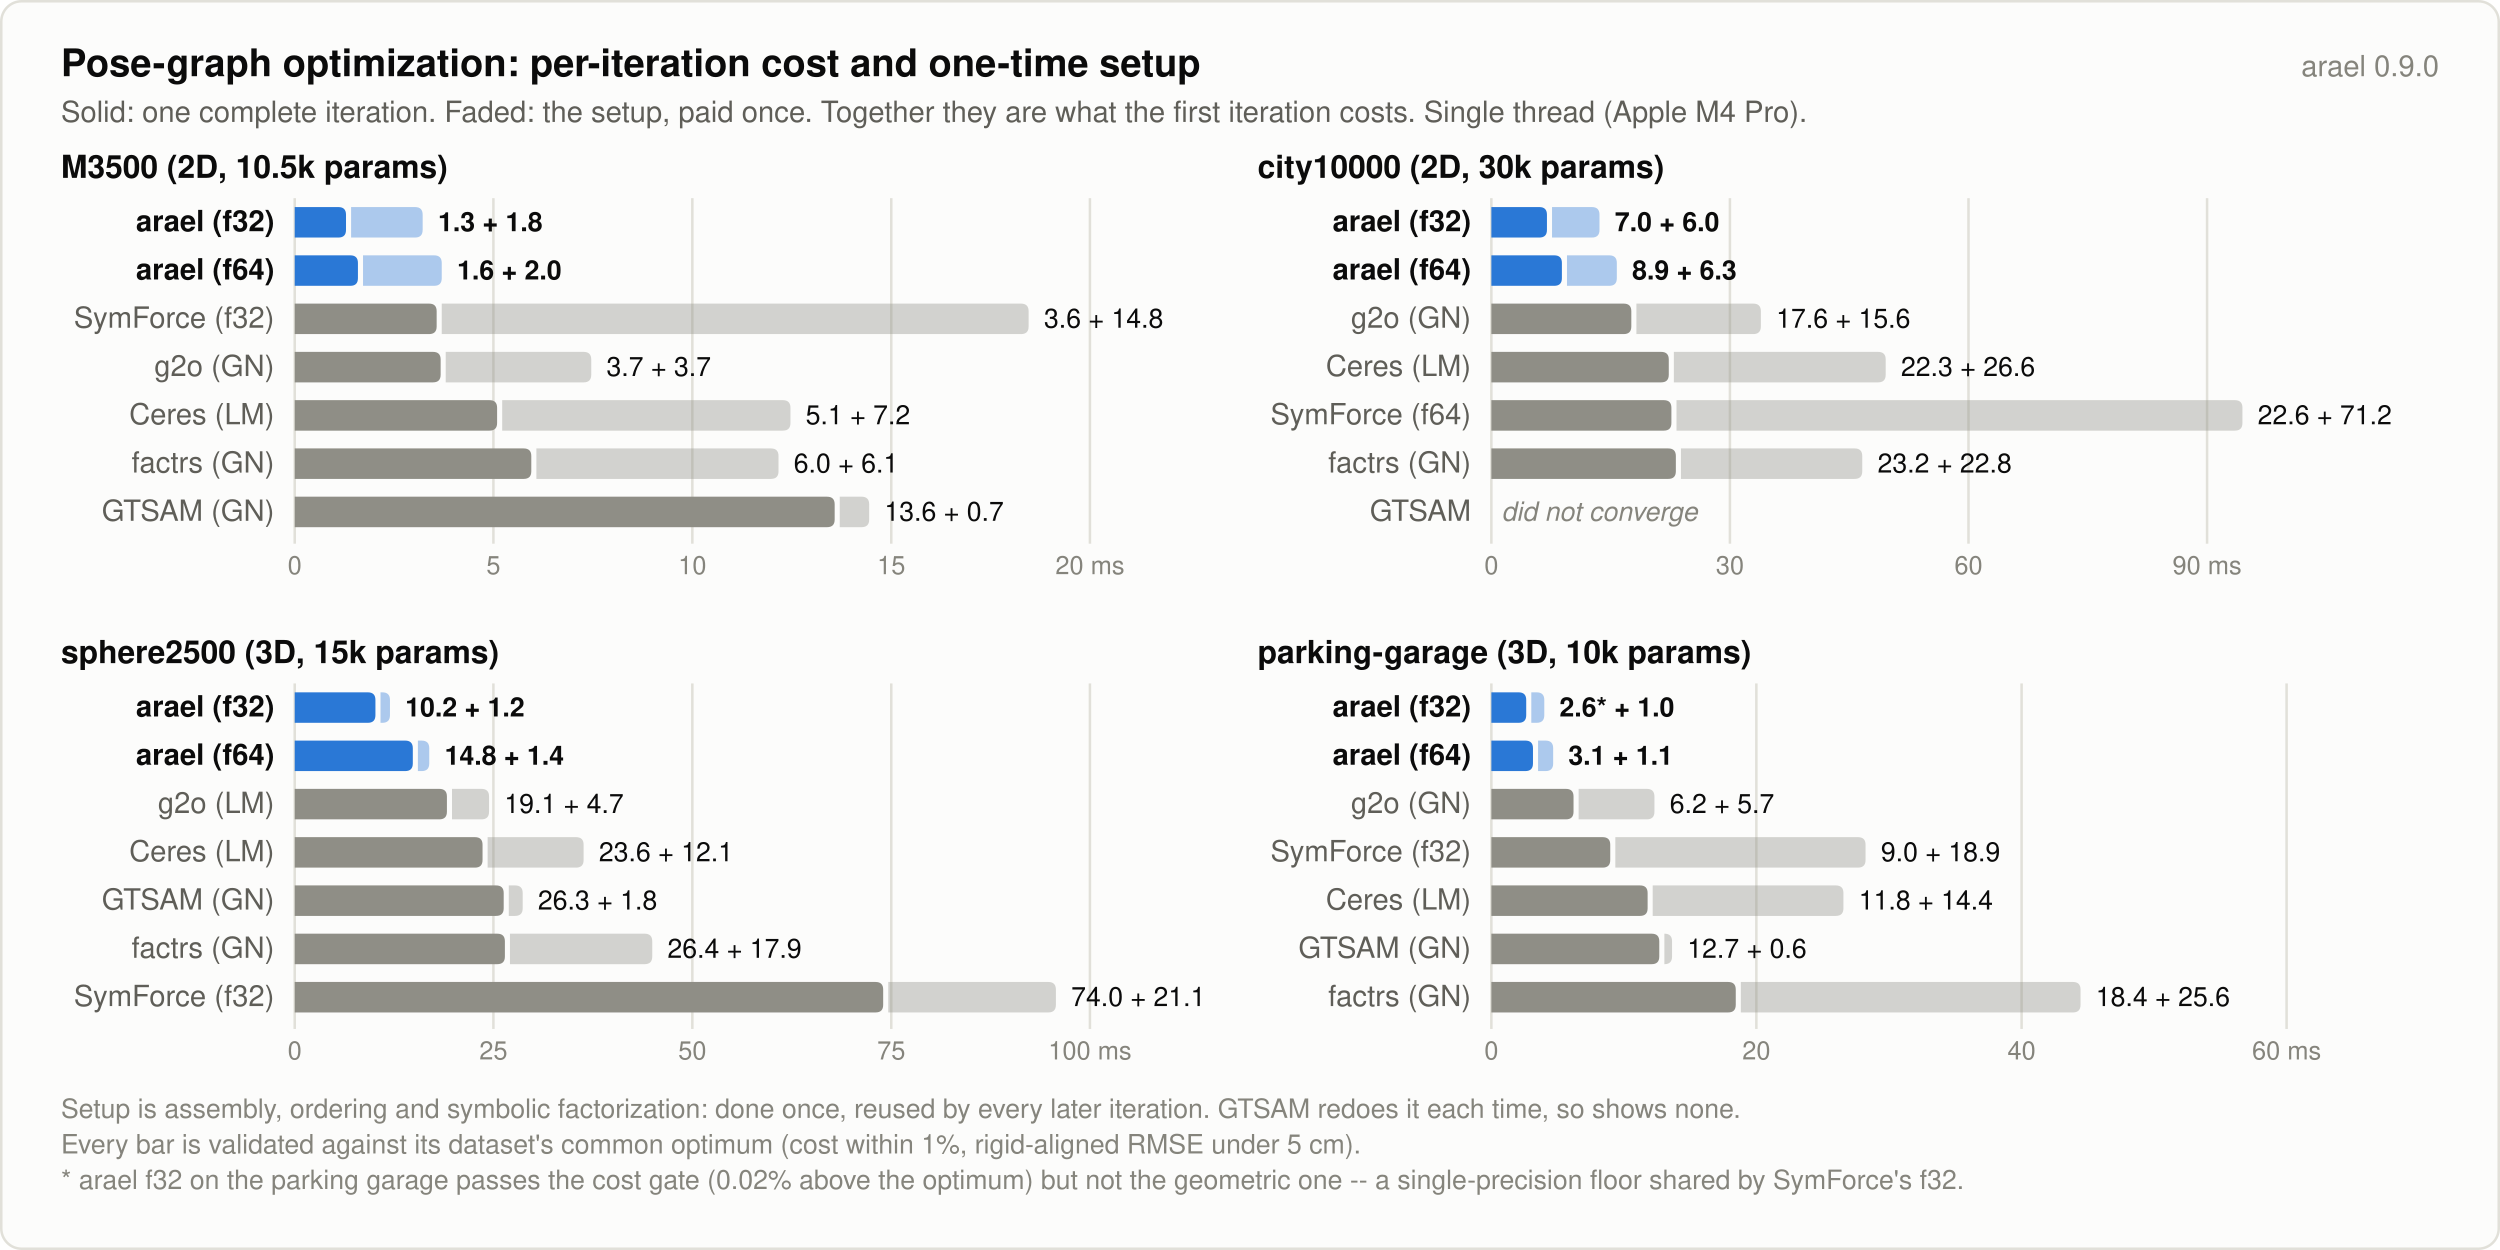
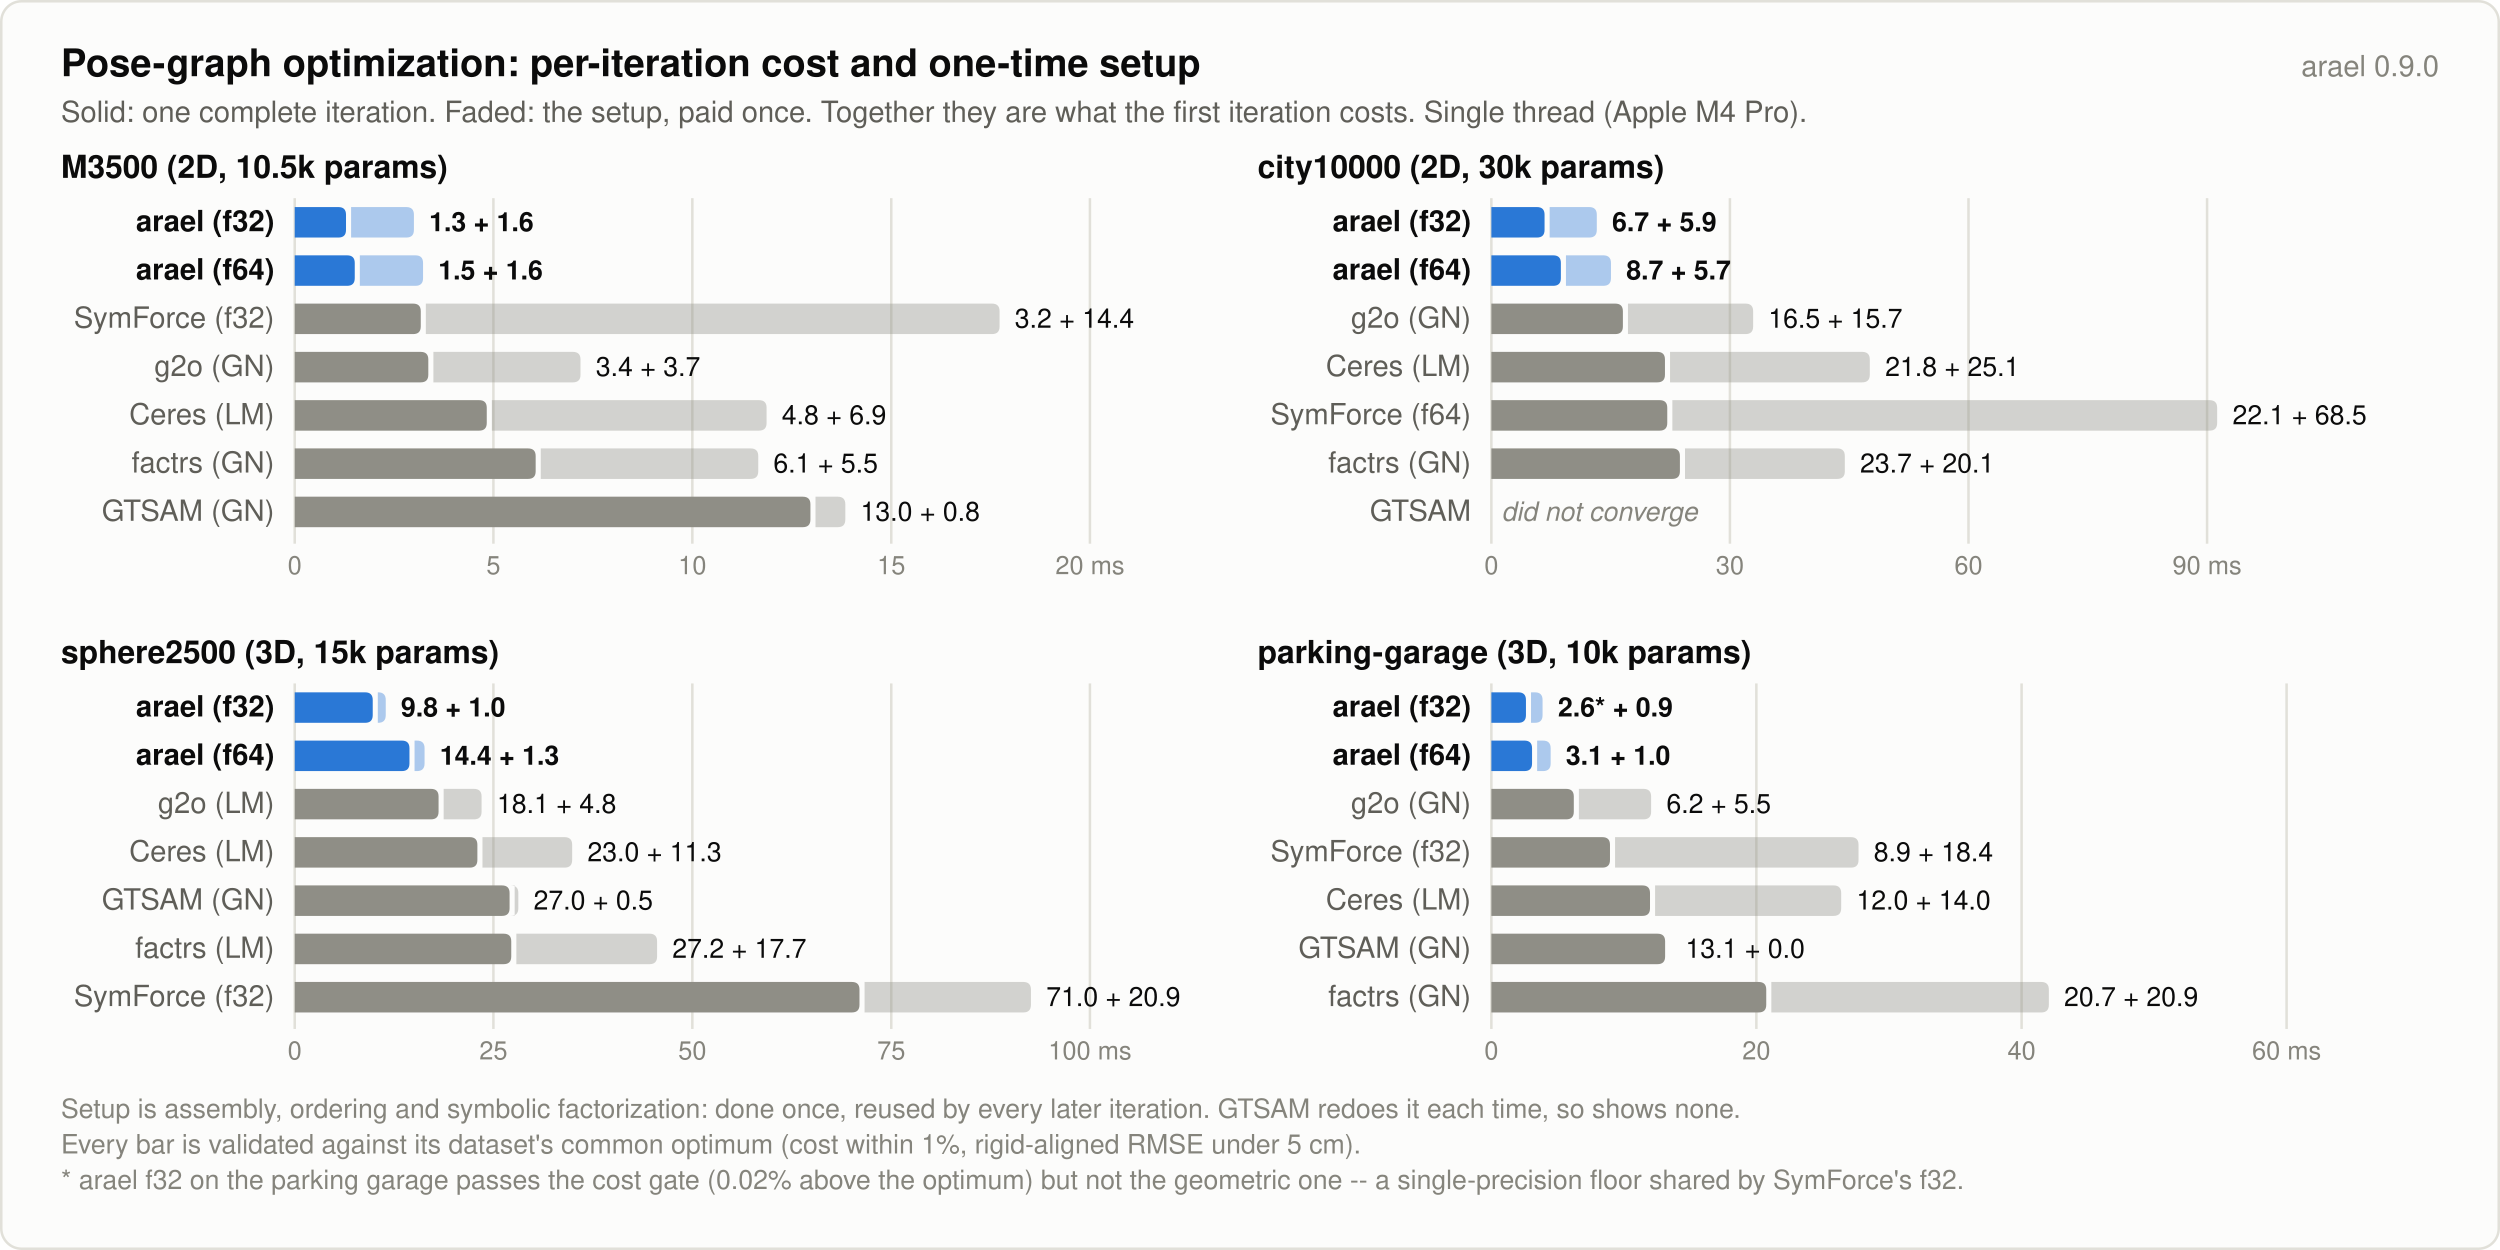
<svg xmlns="http://www.w3.org/2000/svg" width="984" height="492" viewBox="0 0 984 492" font-family="ui-sans-serif, system-ui, -apple-system, 'Segoe UI', Helvetica, Arial, sans-serif">
  <rect x="0.5" y="0.5" width="983" height="491" rx="8" fill="#fcfcfb" stroke="#e1e0d9" />
  <text x="24" y="30" font-size="15" font-weight="600" fill="#0b0b0b">Pose-graph optimization: per-iteration cost and one-time setup</text>
  <text x="960" y="30" font-size="11.5" text-anchor="end" fill="#85847c">arael 0.9.0</text>
  <text x="24" y="48" font-size="11.5" fill="#5f5e58">Solid: one complete iteration. Faded: the setup, paid once. Together they are what the first iteration costs. Single thread (Apple M4 Pro).</text>
  <text x="24" y="70" font-size="12.5" font-weight="600" fill="#0b0b0b">M3500 (2D, 10.5k params)</text>
  <line x1="116.0" y1="78" x2="116.0" y2="214" stroke="#e1e0d9" stroke-width="1" />
  <text x="116.0" y="226" font-size="10" text-anchor="middle" fill="#85847c">0</text>
  <line x1="194.2" y1="78" x2="194.2" y2="214" stroke="#e1e0d9" stroke-width="1" />
  <text x="194.2" y="226" font-size="10" text-anchor="middle" fill="#85847c">5</text>
  <line x1="272.5" y1="78" x2="272.5" y2="214" stroke="#e1e0d9" stroke-width="1" />
  <text x="272.5" y="226" font-size="10" text-anchor="middle" fill="#85847c">10</text>
  <line x1="350.8" y1="78" x2="350.8" y2="214" stroke="#e1e0d9" stroke-width="1" />
  <text x="350.8" y="226" font-size="10" text-anchor="middle" fill="#85847c">15</text>
  <line x1="429.0" y1="78" x2="429.0" y2="214" stroke="#e1e0d9" stroke-width="1" />
  <text x="429.0" y="226" font-size="10" text-anchor="middle" fill="#85847c">20 ms</text>
  <text x="108" y="91.0" font-size="11.5" text-anchor="end" font-weight="600" fill="#0b0b0b">arael (f32)</text>
  <path d="M116,81.5 L133.189,81.5 Q136.189,81.5 136.189,84.5 L136.189,90.5 Q136.189,93.5 133.189,93.5 L116,93.5 Z" fill="#2a78d6" />
-   <path d="M138.189,81.5 L163.358,81.5 Q166.358,81.5 166.358,84.5 L166.358,90.5 Q166.358,93.5 163.358,93.5 L138.189,93.5 Z" fill="#2a78d6" fill-opacity="0.38" />
-   <text x="172.4" y="91.0" font-size="10.5" font-weight="600" fill="#0b0b0b">1.3 + 1.8</text>
+   <path d="M138.189,81.5 L159.916,81.5 Q162.916,81.5 162.916,84.5 L162.916,90.5 Q162.916,93.5 159.916,93.5 L138.189,93.5 Z" fill="#2a78d6" fill-opacity="0.38" />
+   <text x="168.9" y="91.0" font-size="10.5" font-weight="600" fill="#0b0b0b">1.3 + 1.6</text>
  <text x="108" y="110.0" font-size="11.5" text-anchor="end" font-weight="600" fill="#0b0b0b">arael (f64)</text>
-   <path d="M116,100.5 L137.883,100.5 Q140.883,100.5 140.883,103.5 L140.883,109.5 Q140.883,112.5 137.883,112.5 L116,112.5 Z" fill="#2a78d6" />
-   <path d="M142.883,100.5 L170.87,100.5 Q173.87,100.5 173.87,103.5 L173.87,109.5 Q173.87,112.5 170.87,112.5 L142.883,112.5 Z" fill="#2a78d6" fill-opacity="0.38" />
-   <text x="179.9" y="110.0" font-size="10.5" font-weight="600" fill="#0b0b0b">1.6 + 2.0</text>
+   <path d="M116,100.5 L136.631,100.5 Q139.631,100.5 139.631,103.5 L139.631,109.5 Q139.631,112.5 136.631,112.5 L116,112.5 Z" fill="#2a78d6" />
+   <path d="M141.631,100.5 L163.515,100.5 Q166.515,100.5 166.515,103.5 L166.515,109.5 Q166.515,112.5 163.515,112.5 L141.631,112.5 Z" fill="#2a78d6" fill-opacity="0.38" />
+   <text x="172.5" y="110.0" font-size="10.5" font-weight="600" fill="#0b0b0b">1.5 + 1.6</text>
  <text x="108" y="129.0" font-size="11.5" text-anchor="end" fill="#5f5e58">SymForce (f32)</text>
-   <path d="M116,119.5 L168.87,119.5 Q171.87,119.5 171.87,122.5 L171.87,128.5 Q171.87,131.5 168.87,131.5 L116,131.5 Z" fill="#8f8e86" />
-   <path d="M173.87,119.5 L401.864,119.5 Q404.864,119.5 404.864,122.5 L404.864,128.5 Q404.864,131.5 401.864,131.5 L173.87,131.5 Z" fill="#8f8e86" fill-opacity="0.38" />
-   <text x="410.9" y="129.0" font-size="10.5" fill="#0b0b0b">3.6 + 14.8</text>
+   <path d="M116,119.5 L162.611,119.5 Q165.611,119.5 165.611,122.5 L165.611,128.5 Q165.611,131.5 162.611,131.5 L116,131.5 Z" fill="#8f8e86" />
+   <path d="M167.611,119.5 L390.44,119.5 Q393.44,119.5 393.44,122.5 L393.44,128.5 Q393.44,131.5 390.44,131.5 L167.611,131.5 Z" fill="#8f8e86" fill-opacity="0.38" />
+   <text x="399.4" y="129.0" font-size="10.5" fill="#0b0b0b">3.2 + 14.4</text>
  <text x="108" y="148.0" font-size="11.5" text-anchor="end" fill="#5f5e58">g2o (GN)</text>
-   <path d="M116,138.5 L170.435,138.5 Q173.435,138.5 173.435,141.5 L173.435,147.5 Q173.435,150.5 170.435,150.5 L116,150.5 Z" fill="#8f8e86" />
-   <path d="M175.435,138.5 L229.714,138.5 Q232.714,138.5 232.714,141.5 L232.714,147.5 Q232.714,150.5 229.714,150.5 L175.435,150.5 Z" fill="#8f8e86" fill-opacity="0.38" />
-   <text x="238.7" y="148.0" font-size="10.5" fill="#0b0b0b">3.7 + 3.7</text>
+   <path d="M116,138.5 L165.584,138.5 Q168.584,138.5 168.584,141.5 L168.584,147.5 Q168.584,150.5 165.584,150.5 L116,150.5 Z" fill="#8f8e86" />
+   <path d="M170.584,138.5 L225.489,138.5 Q228.489,138.5 228.489,141.5 L228.489,147.5 Q228.489,150.5 225.489,150.5 L170.584,150.5 Z" fill="#8f8e86" fill-opacity="0.38" />
+   <text x="234.5" y="148.0" font-size="10.5" fill="#0b0b0b">3.4 + 3.7</text>
  <text x="108" y="167.0" font-size="11.5" text-anchor="end" fill="#5f5e58">Ceres (LM)</text>
-   <path d="M116,157.5 L192.659,157.5 Q195.659,157.5 195.659,160.5 L195.659,166.5 Q195.659,169.5 192.659,169.5 L116,169.5 Z" fill="#8f8e86" />
-   <path d="M197.659,157.5 L308.121,157.5 Q311.121,157.5 311.121,160.5 L311.121,166.5 Q311.121,169.5 308.121,169.5 L197.659,169.5 Z" fill="#8f8e86" fill-opacity="0.38" />
-   <text x="317.1" y="167.0" font-size="10.5" fill="#0b0b0b">5.1 + 7.2</text>
+   <path d="M116,157.5 L188.589,157.5 Q191.589,157.5 191.589,160.5 L191.589,166.5 Q191.589,169.5 188.589,169.5 L116,169.5 Z" fill="#8f8e86" />
+   <path d="M193.589,157.5 L298.731,157.5 Q301.731,157.5 301.731,160.5 L301.731,166.5 Q301.731,169.5 298.731,169.5 L193.589,169.5 Z" fill="#8f8e86" fill-opacity="0.38" />
+   <text x="307.7" y="167.0" font-size="10.5" fill="#0b0b0b">4.8 + 6.9</text>
  <text x="108" y="186.0" font-size="11.5" text-anchor="end" fill="#5f5e58">factrs (GN)</text>
-   <path d="M116,176.5 L206.118,176.5 Q209.118,176.5 209.118,179.5 L209.118,185.5 Q209.118,188.5 206.118,188.5 L116,188.5 Z" fill="#8f8e86" />
-   <path d="M211.118,176.5 L303.426,176.5 Q306.426,176.5 306.426,179.5 L306.426,185.5 Q306.426,188.5 303.426,188.5 L211.118,188.5 Z" fill="#8f8e86" fill-opacity="0.38" />
-   <text x="312.4" y="186.0" font-size="10.5" fill="#0b0b0b">6.0 + 6.1</text>
+   <path d="M116,176.5 L207.839,176.5 Q210.839,176.5 210.839,179.5 L210.839,185.5 Q210.839,188.5 207.839,188.5 L116,188.5 Z" fill="#8f8e86" />
+   <path d="M212.839,176.5 L295.445,176.5 Q298.445,176.5 298.445,179.5 L298.445,185.5 Q298.445,188.5 295.445,188.5 L212.839,188.5 Z" fill="#8f8e86" fill-opacity="0.38" />
+   <text x="304.4" y="186.0" font-size="10.5" fill="#0b0b0b">6.1 + 5.5</text>
  <text x="108" y="205.0" font-size="11.5" text-anchor="end" fill="#5f5e58">GTSAM (GN)</text>
-   <path d="M116,195.5 L325.527,195.5 Q328.527,195.5 328.527,198.5 L328.527,204.5 Q328.527,207.5 325.527,207.5 L116,207.5 Z" fill="#8f8e86" />
-   <path d="M330.527,195.5 L339.108,195.5 Q342.108,195.5 342.108,198.5 L342.108,204.5 Q342.108,207.5 339.108,207.5 L330.527,207.5 Z" fill="#8f8e86" fill-opacity="0.38" />
-   <text x="348.1" y="205.0" font-size="10.5" fill="#0b0b0b">13.6 + 0.7</text>
+   <path d="M116,195.5 L315.981,195.5 Q318.981,195.5 318.981,198.5 L318.981,204.5 Q318.981,207.5 315.981,207.5 L116,207.5 Z" fill="#8f8e86" />
+   <path d="M320.981,195.5 L329.718,195.5 Q332.718,195.5 332.718,198.5 L332.718,204.5 Q332.718,207.5 329.718,207.5 L320.981,207.5 Z" fill="#8f8e86" fill-opacity="0.38" />
+   <text x="338.7" y="205.0" font-size="10.5" fill="#0b0b0b">13.0 + 0.8</text>
  <text x="495" y="70" font-size="12.5" font-weight="600" fill="#0b0b0b">city10000 (2D, 30k params)</text>
  <line x1="587.0" y1="78" x2="587.0" y2="214" stroke="#e1e0d9" stroke-width="1" />
  <text x="587.0" y="226" font-size="10" text-anchor="middle" fill="#85847c">0</text>
  <line x1="680.9" y1="78" x2="680.9" y2="214" stroke="#e1e0d9" stroke-width="1" />
  <text x="680.9" y="226" font-size="10" text-anchor="middle" fill="#85847c">30</text>
  <line x1="774.8" y1="78" x2="774.8" y2="214" stroke="#e1e0d9" stroke-width="1" />
  <text x="774.8" y="226" font-size="10" text-anchor="middle" fill="#85847c">60</text>
  <line x1="868.7" y1="78" x2="868.7" y2="214" stroke="#e1e0d9" stroke-width="1" />
  <text x="868.7" y="226" font-size="10" text-anchor="middle" fill="#85847c">90 ms</text>
  <text x="579" y="91.0" font-size="11.5" text-anchor="end" font-weight="600" fill="#0b0b0b">arael (f32)</text>
-   <path d="M587,81.5 L605.879,81.5 Q608.879,81.5 608.879,84.5 L608.879,90.5 Q608.879,93.5 605.879,93.5 L587,93.5 Z" fill="#2a78d6" />
-   <path d="M610.879,81.5 L626.565,81.5 Q629.565,81.5 629.565,84.5 L629.565,90.5 Q629.565,93.5 626.565,93.5 L610.879,93.5 Z" fill="#2a78d6" fill-opacity="0.38" />
-   <text x="635.6" y="91.0" font-size="10.5" font-weight="600" fill="#0b0b0b">7.0 + 6.0</text>
+   <path d="M587,81.5 L604.94,81.5 Q607.94,81.5 607.94,84.5 L607.94,90.5 Q607.94,93.5 604.94,93.5 L587,93.5 Z" fill="#2a78d6" />
+   <path d="M609.94,81.5 L625.501,81.5 Q628.501,81.5 628.501,84.5 L628.501,90.5 Q628.501,93.5 625.501,93.5 L609.94,93.5 Z" fill="#2a78d6" fill-opacity="0.38" />
+   <text x="634.5" y="91.0" font-size="10.5" font-weight="600" fill="#0b0b0b">6.7 + 5.9</text>
  <text x="579" y="110.0" font-size="11.5" text-anchor="end" font-weight="600" fill="#0b0b0b">arael (f64)</text>
-   <path d="M587,100.5 L611.763,100.5 Q614.763,100.5 614.763,103.5 L614.763,109.5 Q614.763,112.5 611.763,112.5 L587,112.5 Z" fill="#2a78d6" />
-   <path d="M616.763,100.5 L633.388,100.5 Q636.388,100.5 636.388,103.5 L636.388,109.5 Q636.388,112.5 633.388,112.5 L616.763,112.5 Z" fill="#2a78d6" fill-opacity="0.38" />
-   <text x="642.4" y="110.0" font-size="10.5" font-weight="600" fill="#0b0b0b">8.9 + 6.3</text>
+   <path d="M587,100.5 L611.356,100.5 Q614.356,100.5 614.356,103.5 L614.356,109.5 Q614.356,112.5 611.356,112.5 L587,112.5 Z" fill="#2a78d6" />
+   <path d="M616.356,100.5 L631.072,100.5 Q634.072,100.5 634.072,103.5 L634.072,109.5 Q634.072,112.5 631.072,112.5 L616.356,112.5 Z" fill="#2a78d6" fill-opacity="0.38" />
+   <text x="640.1" y="110.0" font-size="10.5" font-weight="600" fill="#0b0b0b">8.7 + 5.7</text>
  <text x="579" y="129.0" font-size="11.5" text-anchor="end" fill="#5f5e58">g2o (GN)</text>
-   <path d="M587,119.5 L639.088,119.5 Q642.088,119.5 642.088,122.5 L642.088,128.5 Q642.088,131.5 639.088,131.5 L587,131.5 Z" fill="#8f8e86" />
-   <path d="M644.088,119.5 L690.072,119.5 Q693.072,119.5 693.072,122.5 L693.072,128.5 Q693.072,131.5 690.072,131.5 L644.088,131.5 Z" fill="#8f8e86" fill-opacity="0.38" />
-   <text x="699.1" y="129.0" font-size="10.5" fill="#0b0b0b">17.6 + 15.6</text>
+   <path d="M587,119.5 L635.77,119.5 Q638.77,119.5 638.77,122.5 L638.77,128.5 Q638.77,131.5 635.77,131.5 L587,131.5 Z" fill="#8f8e86" />
+   <path d="M640.77,119.5 L687.036,119.5 Q690.036,119.5 690.036,122.5 L690.036,128.5 Q690.036,131.5 687.036,131.5 L640.77,131.5 Z" fill="#8f8e86" fill-opacity="0.38" />
+   <text x="696.0" y="129.0" font-size="10.5" fill="#0b0b0b">16.5 + 15.7</text>
  <text x="579" y="148.0" font-size="11.5" text-anchor="end" fill="#5f5e58">Ceres (LM)</text>
-   <path d="M587,138.5 L653.83,138.5 Q656.83,138.5 656.83,141.5 L656.83,147.5 Q656.83,150.5 653.83,150.5 L587,150.5 Z" fill="#8f8e86" />
-   <path d="M658.83,138.5 L739.213,138.5 Q742.213,138.5 742.213,141.5 L742.213,147.5 Q742.213,150.5 739.213,150.5 L658.83,150.5 Z" fill="#8f8e86" fill-opacity="0.38" />
-   <text x="748.2" y="148.0" font-size="10.5" fill="#0b0b0b">22.3 + 26.6</text>
+   <path d="M587,138.5 L652.328,138.5 Q655.328,138.5 655.328,141.5 L655.328,147.5 Q655.328,150.5 652.328,150.5 L587,150.5 Z" fill="#8f8e86" />
+   <path d="M657.328,138.5 L732.953,138.5 Q735.953,138.5 735.953,141.5 L735.953,147.5 Q735.953,150.5 732.953,150.5 L657.328,150.5 Z" fill="#8f8e86" fill-opacity="0.38" />
+   <text x="742.0" y="148.0" font-size="10.5" fill="#0b0b0b">21.8 + 25.1</text>
  <text x="579" y="167.0" font-size="11.5" text-anchor="end" fill="#5f5e58">SymForce (f64)</text>
-   <path d="M587,157.5 L654.863,157.5 Q657.863,157.5 657.863,160.5 L657.863,166.5 Q657.863,169.5 654.863,169.5 L587,169.5 Z" fill="#8f8e86" />
-   <path d="M659.863,157.5 L879.625,157.5 Q882.625,157.5 882.625,160.5 L882.625,166.5 Q882.625,169.5 879.625,169.5 L659.863,169.5 Z" fill="#8f8e86" fill-opacity="0.38" />
-   <text x="888.6" y="167.0" font-size="10.5" fill="#0b0b0b">22.6 + 71.2</text>
+   <path d="M587,157.5 L653.236,157.5 Q656.236,157.5 656.236,160.5 L656.236,166.5 Q656.236,169.5 653.236,169.5 L587,169.5 Z" fill="#8f8e86" />
+   <path d="M658.236,157.5 L869.672,157.5 Q872.672,157.5 872.672,160.5 L872.672,166.5 Q872.672,169.5 869.672,169.5 L658.236,169.5 Z" fill="#8f8e86" fill-opacity="0.38" />
+   <text x="878.7" y="167.0" font-size="10.5" fill="#0b0b0b">22.1 + 68.5</text>
  <text x="579" y="186.0" font-size="11.5" text-anchor="end" fill="#5f5e58">factrs (GN)</text>
-   <path d="M587,176.5 L656.616,176.5 Q659.616,176.5 659.616,179.5 L659.616,185.5 Q659.616,188.5 656.616,188.5 L587,188.5 Z" fill="#8f8e86" />
-   <path d="M661.616,176.5 L729.98,176.5 Q732.98,176.5 732.98,179.5 L732.98,185.5 Q732.98,188.5 729.98,188.5 L661.616,188.5 Z" fill="#8f8e86" fill-opacity="0.38" />
-   <text x="739.0" y="186.0" font-size="10.5" fill="#0b0b0b">23.2 + 22.8</text>
+   <path d="M587,176.5 L658.212,176.5 Q661.212,176.5 661.212,179.5 L661.212,185.5 Q661.212,188.5 658.212,188.5 L587,188.5 Z" fill="#8f8e86" />
+   <path d="M663.212,176.5 L723.125,176.5 Q726.125,176.5 726.125,179.5 L726.125,185.5 Q726.125,188.5 723.125,188.5 L663.212,188.5 Z" fill="#8f8e86" fill-opacity="0.38" />
+   <text x="732.1" y="186.0" font-size="10.5" fill="#0b0b0b">23.7 + 20.1</text>
  <text x="579" y="205.0" font-size="11.5" text-anchor="end" fill="#5f5e58">GTSAM</text>
  <text x="591" y="205.0" font-size="10.5" font-style="italic" fill="#85847c">did not converge</text>
  <text x="24" y="261" font-size="12.5" font-weight="600" fill="#0b0b0b">sphere2500 (3D, 15k params)</text>
  <line x1="116.0" y1="269" x2="116.0" y2="405" stroke="#e1e0d9" stroke-width="1" />
  <text x="116.0" y="417" font-size="10" text-anchor="middle" fill="#85847c">0</text>
  <line x1="194.2" y1="269" x2="194.2" y2="405" stroke="#e1e0d9" stroke-width="1" />
  <text x="194.2" y="417" font-size="10" text-anchor="middle" fill="#85847c">25</text>
  <line x1="272.5" y1="269" x2="272.5" y2="405" stroke="#e1e0d9" stroke-width="1" />
  <text x="272.5" y="417" font-size="10" text-anchor="middle" fill="#85847c">50</text>
  <line x1="350.8" y1="269" x2="350.8" y2="405" stroke="#e1e0d9" stroke-width="1" />
  <text x="350.8" y="417" font-size="10" text-anchor="middle" fill="#85847c">75</text>
  <line x1="429.0" y1="269" x2="429.0" y2="405" stroke="#e1e0d9" stroke-width="1" />
  <text x="429.0" y="417" font-size="10" text-anchor="middle" fill="#85847c">100 ms</text>
  <text x="108" y="282.0" font-size="11.5" text-anchor="end" font-weight="600" fill="#0b0b0b">arael (f32)</text>
-   <path d="M116,272.5 L144.769,272.5 Q147.769,272.5 147.769,275.5 L147.769,281.5 Q147.769,284.5 144.769,284.5 L116,284.5 Z" fill="#2a78d6" />
-   <path d="M149.769,272.5 L150.494,272.5 Q153.494,272.5 153.494,275.5 L153.494,281.5 Q153.494,284.5 150.494,284.5 L149.769,284.5 Z" fill="#2a78d6" fill-opacity="0.38" />
-   <text x="159.5" y="282.0" font-size="10.5" font-weight="600" fill="#0b0b0b">10.2 + 1.2</text>
+   <path d="M116,272.5 L143.705,272.5 Q146.705,272.5 146.705,275.5 L146.705,281.5 Q146.705,284.5 143.705,284.5 L116,284.5 Z" fill="#2a78d6" />
+   <path d="M148.705,272.5 L148.835,272.5 Q151.835,272.5 151.835,275.5 L151.835,281.5 Q151.835,284.5 148.835,284.5 L148.705,284.5 Z" fill="#2a78d6" fill-opacity="0.38" />
+   <text x="157.8" y="282.0" font-size="10.5" font-weight="600" fill="#0b0b0b">9.8 + 1.0</text>
  <text x="108" y="301.0" font-size="11.5" text-anchor="end" font-weight="600" fill="#0b0b0b">arael (f64)</text>
-   <path d="M116,291.5 L159.481,291.5 Q162.481,291.5 162.481,294.5 L162.481,300.5 Q162.481,303.5 159.481,303.5 L116,303.5 Z" fill="#2a78d6" />
-   <path d="M164.481,291.5 L165.956,291.5 Q168.956,291.5 168.956,294.5 L168.956,300.5 Q168.956,303.5 165.956,303.5 L164.481,303.5 Z" fill="#2a78d6" fill-opacity="0.38" />
-   <text x="175.0" y="301.0" font-size="10.5" font-weight="600" fill="#0b0b0b">14.8 + 1.4</text>
+   <path d="M116,291.5 L158.166,291.5 Q161.166,291.5 161.166,294.5 L161.166,300.5 Q161.166,303.5 158.166,303.5 L116,303.5 Z" fill="#2a78d6" />
+   <path d="M163.166,291.5 L164.11,291.5 Q167.11,291.5 167.11,294.5 L167.11,300.5 Q167.11,303.5 164.11,303.5 L163.166,303.5 Z" fill="#2a78d6" fill-opacity="0.38" />
+   <text x="173.1" y="301.0" font-size="10.5" font-weight="600" fill="#0b0b0b">14.4 + 1.3</text>
  <text x="108" y="320.0" font-size="11.5" text-anchor="end" fill="#5f5e58">g2o (LM)</text>
-   <path d="M116,310.5 L172.908,310.5 Q175.908,310.5 175.908,313.5 L175.908,319.5 Q175.908,322.5 172.908,322.5 L116,322.5 Z" fill="#8f8e86" />
-   <path d="M177.908,310.5 L189.494,310.5 Q192.494,310.5 192.494,313.5 L192.494,319.5 Q192.494,322.5 189.494,322.5 L177.908,322.5 Z" fill="#8f8e86" fill-opacity="0.38" />
-   <text x="198.5" y="320.0" font-size="10.5" fill="#0b0b0b">19.1 + 4.7</text>
+   <path d="M116,310.5 L169.622,310.5 Q172.622,310.5 172.622,313.5 L172.622,319.5 Q172.622,322.5 169.622,322.5 L116,322.5 Z" fill="#8f8e86" />
+   <path d="M174.622,310.5 L186.552,310.5 Q189.552,310.5 189.552,313.5 L189.552,319.5 Q189.552,322.5 186.552,322.5 L174.622,322.5 Z" fill="#8f8e86" fill-opacity="0.38" />
+   <text x="195.6" y="320.0" font-size="10.5" fill="#0b0b0b">18.1 + 4.8</text>
  <text x="108" y="339.0" font-size="11.5" text-anchor="end" fill="#5f5e58">Ceres (LM)</text>
-   <path d="M116,329.5 L186.931,329.5 Q189.931,329.5 189.931,332.5 L189.931,338.5 Q189.931,341.5 186.931,341.5 L116,341.5 Z" fill="#8f8e86" />
-   <path d="M191.931,329.5 L226.71,329.5 Q229.71,329.5 229.71,332.5 L229.71,338.5 Q229.71,341.5 226.71,341.5 L191.931,341.5 Z" fill="#8f8e86" fill-opacity="0.38" />
-   <text x="235.7" y="339.0" font-size="10.5" fill="#0b0b0b">23.6 + 12.1</text>
+   <path d="M116,329.5 L184.896,329.5 Q187.896,329.5 187.896,332.5 L187.896,338.5 Q187.896,341.5 184.896,341.5 L116,341.5 Z" fill="#8f8e86" />
+   <path d="M189.896,329.5 L222.202,329.5 Q225.202,329.5 225.202,332.5 L225.202,338.5 Q225.202,341.5 222.202,341.5 L189.896,341.5 Z" fill="#8f8e86" fill-opacity="0.38" />
+   <text x="231.2" y="339.0" font-size="10.5" fill="#0b0b0b">23.0 + 11.3</text>
  <text x="108" y="358.0" font-size="11.5" text-anchor="end" fill="#5f5e58">GTSAM (GN)</text>
-   <path d="M116,348.5 L195.256,348.5 Q198.256,348.5 198.256,351.5 L198.256,357.5 Q198.256,360.5 195.256,360.5 L116,360.5 Z" fill="#8f8e86" />
-   <path d="M200.256,348.5 L202.734,348.5 Q205.734,348.5 205.734,351.5 L205.734,357.5 Q205.734,360.5 202.734,360.5 L200.256,360.5 Z" fill="#8f8e86" fill-opacity="0.38" />
-   <text x="211.7" y="358.0" font-size="10.5" fill="#0b0b0b">26.3 + 1.8</text>
-   <text x="108" y="377.0" font-size="11.5" text-anchor="end" fill="#5f5e58">factrs (GN)</text>
-   <path d="M116,367.5 L195.726,367.5 Q198.726,367.5 198.726,370.5 L198.726,376.5 Q198.726,379.5 195.726,379.5 L116,379.5 Z" fill="#8f8e86" />
-   <path d="M200.726,367.5 L253.722,367.5 Q256.722,367.5 256.722,370.5 L256.722,376.5 Q256.722,379.5 253.722,379.5 L200.726,379.5 Z" fill="#8f8e86" fill-opacity="0.38" />
-   <text x="262.7" y="377.0" font-size="10.5" fill="#0b0b0b">26.4 + 17.9</text>
+   <path d="M116,348.5 L197.573,348.5 Q200.573,348.5 200.573,351.5 L200.573,357.5 Q200.573,360.5 197.573,360.5 L116,360.5 Z" fill="#8f8e86" />
+   <path d="M202.573,348.5 L201.012,348.5 Q204.012,348.5 204.012,351.5 L204.012,357.5 Q204.012,360.5 201.012,360.5 L202.573,360.5 Z" fill="#8f8e86" fill-opacity="0.38" />
+   <text x="210.0" y="358.0" font-size="10.5" fill="#0b0b0b">27.0 + 0.5</text>
+   <text x="108" y="377.0" font-size="11.5" text-anchor="end" fill="#5f5e58">factrs (LM)</text>
+   <path d="M116,367.5 L198.23,367.5 Q201.23,367.5 201.23,370.5 L201.23,376.5 Q201.23,379.5 198.23,379.5 L116,379.5 Z" fill="#8f8e86" />
+   <path d="M203.23,367.5 L255.631,367.5 Q258.631,367.5 258.631,370.5 L258.631,376.5 Q258.631,379.5 255.631,379.5 L203.23,379.5 Z" fill="#8f8e86" fill-opacity="0.38" />
+   <text x="264.6" y="377.0" font-size="10.5" fill="#0b0b0b">27.2 + 17.7</text>
  <text x="108" y="396.0" font-size="11.5" text-anchor="end" fill="#5f5e58">SymForce (f32)</text>
-   <path d="M116,386.5 L344.62,386.5 Q347.62,386.5 347.62,389.5 L347.62,395.5 Q347.62,398.5 344.62,398.5 L116,398.5 Z" fill="#8f8e86" />
-   <path d="M349.62,386.5 L412.6,386.5 Q415.6,386.5 415.6,389.5 L415.6,395.5 Q415.6,398.5 412.6,398.5 L349.62,398.5 Z" fill="#8f8e86" fill-opacity="0.38" />
-   <text x="421.6" y="396.0" font-size="10.5" fill="#0b0b0b">74.0 + 21.1</text>
+   <path d="M116,386.5 L335.293,386.5 Q338.293,386.5 338.293,389.5 L338.293,395.5 Q338.293,398.5 335.293,398.5 L116,398.5 Z" fill="#8f8e86" />
+   <path d="M340.293,386.5 L402.772,386.5 Q405.772,386.5 405.772,389.5 L405.772,395.5 Q405.772,398.5 402.772,398.5 L340.293,398.5 Z" fill="#8f8e86" fill-opacity="0.38" />
+   <text x="411.8" y="396.0" font-size="10.5" fill="#0b0b0b">71.0 + 20.9</text>
  <text x="495" y="261" font-size="12.5" font-weight="600" fill="#0b0b0b">parking-garage (3D, 10k params)</text>
  <line x1="587.0" y1="269" x2="587.0" y2="405" stroke="#e1e0d9" stroke-width="1" />
  <text x="587.0" y="417" font-size="10" text-anchor="middle" fill="#85847c">0</text>
  <line x1="691.3" y1="269" x2="691.3" y2="405" stroke="#e1e0d9" stroke-width="1" />
  <text x="691.3" y="417" font-size="10" text-anchor="middle" fill="#85847c">20</text>
  <line x1="795.7" y1="269" x2="795.7" y2="405" stroke="#e1e0d9" stroke-width="1" />
  <text x="795.7" y="417" font-size="10" text-anchor="middle" fill="#85847c">40</text>
  <line x1="900.0" y1="269" x2="900.0" y2="405" stroke="#e1e0d9" stroke-width="1" />
  <text x="900.0" y="417" font-size="10" text-anchor="middle" fill="#85847c">60 ms</text>
  <text x="579" y="282.0" font-size="11.5" text-anchor="end" font-weight="600" fill="#0b0b0b">arael (f32)</text>
-   <path d="M587,272.5 L597.72,272.5 Q600.72,272.5 600.72,275.5 L600.72,281.5 Q600.72,284.5 597.72,284.5 L587,284.5 Z" fill="#2a78d6" />
-   <path d="M602.72,272.5 L604.832,272.5 Q607.832,272.5 607.832,275.5 L607.832,281.5 Q607.832,284.5 604.832,284.5 L602.72,284.5 Z" fill="#2a78d6" fill-opacity="0.38" />
-   <text x="613.8" y="282.0" font-size="10.5" font-weight="600" fill="#0b0b0b">2.6* + 1.0</text>
+   <path d="M587,272.5 L597.615,272.5 Q600.615,272.5 600.615,275.5 L600.615,281.5 Q600.615,284.5 597.615,284.5 L587,284.5 Z" fill="#2a78d6" />
+   <path d="M602.615,272.5 L604.154,272.5 Q607.154,272.5 607.154,275.5 L607.154,281.5 Q607.154,284.5 604.154,284.5 L602.615,284.5 Z" fill="#2a78d6" fill-opacity="0.38" />
+   <text x="613.2" y="282.0" font-size="10.5" font-weight="600" fill="#0b0b0b">2.6* + 0.9</text>
  <text x="579" y="301.0" font-size="11.5" text-anchor="end" font-weight="600" fill="#0b0b0b">arael (f64)</text>
-   <path d="M587,291.5 L600.38,291.5 Q603.38,291.5 603.38,294.5 L603.38,300.5 Q603.38,303.5 600.38,303.5 L587,303.5 Z" fill="#2a78d6" />
-   <path d="M605.38,291.5 L608.327,291.5 Q611.327,291.5 611.327,294.5 L611.327,300.5 Q611.327,303.5 608.327,303.5 L605.38,303.5 Z" fill="#2a78d6" fill-opacity="0.38" />
-   <text x="617.3" y="301.0" font-size="10.5" font-weight="600" fill="#0b0b0b">3.1 + 1.1</text>
+   <path d="M587,291.5 L600.015,291.5 Q603.015,291.5 603.015,294.5 L603.015,300.5 Q603.015,303.5 600.015,303.5 L587,303.5 Z" fill="#2a78d6" />
+   <path d="M605.015,291.5 L607.336,291.5 Q610.336,291.5 610.336,294.5 L610.336,300.5 Q610.336,303.5 607.336,303.5 L605.015,303.5 Z" fill="#2a78d6" fill-opacity="0.38" />
+   <text x="616.3" y="301.0" font-size="10.5" font-weight="600" fill="#0b0b0b">3.1 + 1.0</text>
  <text x="579" y="320.0" font-size="11.5" text-anchor="end" fill="#5f5e58">g2o (GN)</text>
-   <path d="M587,310.5 L616.343,310.5 Q619.343,310.5 619.343,313.5 L619.343,319.5 Q619.343,322.5 616.343,322.5 L587,322.5 Z" fill="#8f8e86" />
-   <path d="M621.343,310.5 L648.183,310.5 Q651.183,310.5 651.183,313.5 L651.183,319.5 Q651.183,322.5 648.183,322.5 L621.343,322.5 Z" fill="#8f8e86" fill-opacity="0.38" />
-   <text x="657.2" y="320.0" font-size="10.5" fill="#0b0b0b">6.2 + 5.7</text>
+   <path d="M587,310.5 L616.448,310.5 Q619.448,310.5 619.448,313.5 L619.448,319.5 Q619.448,322.5 616.448,322.5 L587,322.5 Z" fill="#8f8e86" />
+   <path d="M621.448,310.5 L646.879,310.5 Q649.879,310.5 649.879,313.5 L649.879,319.5 Q649.879,322.5 646.879,322.5 L621.448,322.5 Z" fill="#8f8e86" fill-opacity="0.38" />
+   <text x="655.9" y="320.0" font-size="10.5" fill="#0b0b0b">6.2 + 5.5</text>
  <text x="579" y="339.0" font-size="11.5" text-anchor="end" fill="#5f5e58">SymForce (f32)</text>
-   <path d="M587,329.5 L630.793,329.5 Q633.793,329.5 633.793,332.5 L633.793,338.5 Q633.793,341.5 630.793,341.5 L587,341.5 Z" fill="#8f8e86" />
-   <path d="M635.793,329.5 L731.284,329.5 Q734.284,329.5 734.284,332.5 L734.284,338.5 Q734.284,341.5 731.284,341.5 L635.793,341.5 Z" fill="#8f8e86" fill-opacity="0.38" />
-   <text x="740.3" y="339.0" font-size="10.5" fill="#0b0b0b">9.0 + 18.9</text>
+   <path d="M587,329.5 L630.689,329.5 Q633.689,329.5 633.689,332.5 L633.689,338.5 Q633.689,341.5 630.689,341.5 L587,341.5 Z" fill="#8f8e86" />
+   <path d="M635.689,329.5 L728.519,329.5 Q731.519,329.5 731.519,332.5 L731.519,338.5 Q731.519,341.5 728.519,341.5 L635.689,341.5 Z" fill="#8f8e86" fill-opacity="0.38" />
+   <text x="737.5" y="339.0" font-size="10.5" fill="#0b0b0b">8.9 + 18.4</text>
  <text x="579" y="358.0" font-size="11.5" text-anchor="end" fill="#5f5e58">Ceres (LM)</text>
-   <path d="M587,348.5 L645.505,348.5 Q648.505,348.5 648.505,351.5 L648.505,357.5 Q648.505,360.5 645.505,360.5 L587,360.5 Z" fill="#8f8e86" />
-   <path d="M650.505,348.5 L722.572,348.5 Q725.572,348.5 725.572,351.5 L725.572,357.5 Q725.572,360.5 722.572,360.5 L650.505,360.5 Z" fill="#8f8e86" fill-opacity="0.38" />
-   <text x="731.6" y="358.0" font-size="10.5" fill="#0b0b0b">11.8 + 14.4</text>
+   <path d="M587,348.5 L646.443,348.5 Q649.443,348.5 649.443,351.5 L649.443,357.5 Q649.443,360.5 646.443,360.5 L587,360.5 Z" fill="#8f8e86" />
+   <path d="M651.443,348.5 L721.685,348.5 Q724.685,348.5 724.685,351.5 L724.685,357.5 Q724.685,360.5 721.685,360.5 L651.443,360.5 Z" fill="#8f8e86" fill-opacity="0.38" />
+   <text x="730.7" y="358.0" font-size="10.5" fill="#0b0b0b">12.0 + 14.0</text>
  <text x="579" y="377.0" font-size="11.5" text-anchor="end" fill="#5f5e58">GTSAM (GN)</text>
-   <path d="M587,367.5 L650.095,367.5 Q653.095,367.5 653.095,370.5 L653.095,376.5 Q653.095,379.5 650.095,379.5 L587,379.5 Z" fill="#8f8e86" />
-   <path d="M655.095,367.5 L655.121,367.5 Q658.121,367.5 658.121,370.5 L658.121,376.5 Q658.121,379.5 655.121,379.5 L655.095,379.5 Z" fill="#8f8e86" fill-opacity="0.38" />
-   <text x="664.1" y="377.0" font-size="10.5" fill="#0b0b0b">12.7 + 0.6</text>
+   <path d="M587,367.5 L652.39,367.5 Q655.39,367.5 655.39,370.5 L655.39,376.5 Q655.39,379.5 652.39,379.5 L587,379.5 Z" fill="#8f8e86" />
+   <text x="663.4" y="377.0" font-size="10.5" fill="#0b0b0b">13.1 + 0.0</text>
  <text x="579" y="396.0" font-size="11.5" text-anchor="end" fill="#5f5e58">factrs (GN)</text>
-   <path d="M587,386.5 L680.195,386.5 Q683.195,386.5 683.195,389.5 L683.195,395.5 Q683.195,398.5 680.195,398.5 L587,398.5 Z" fill="#8f8e86" />
-   <path d="M685.195,386.5 L815.899,386.5 Q818.899,386.5 818.899,389.5 L818.899,395.5 Q818.899,398.5 815.899,398.5 L685.195,398.5 Z" fill="#8f8e86" fill-opacity="0.38" />
-   <text x="824.9" y="396.0" font-size="10.5" fill="#0b0b0b">18.4 + 25.6</text>
+   <path d="M587,386.5 L692.194,386.5 Q695.194,386.5 695.194,389.5 L695.194,395.5 Q695.194,398.5 692.194,398.5 L587,398.5 Z" fill="#8f8e86" />
+   <path d="M697.194,386.5 L803.431,386.5 Q806.431,386.5 806.431,389.5 L806.431,395.5 Q806.431,398.5 803.431,398.5 L697.194,398.5 Z" fill="#8f8e86" fill-opacity="0.38" />
+   <text x="812.4" y="396.0" font-size="10.5" fill="#0b0b0b">20.7 + 20.9</text>
  <text x="24" y="440" font-size="10.5" fill="#85847c">Setup is assembly, ordering and symbolic factorization: done once, reused by every later iteration. GTSAM redoes it each time, so shows none.</text>
  <text x="24" y="454" font-size="10.5" fill="#85847c">Every bar is validated against its dataset's common optimum (cost within 1%, rigid-aligned RMSE under 5 cm).</text>
  <text x="24" y="468" font-size="10.5" fill="#85847c">* arael f32 on the parking garage passes the cost gate (0.02% above the optimum) but not the geometric one -- a single-precision floor shared by SymForce's f32.</text>
</svg>
